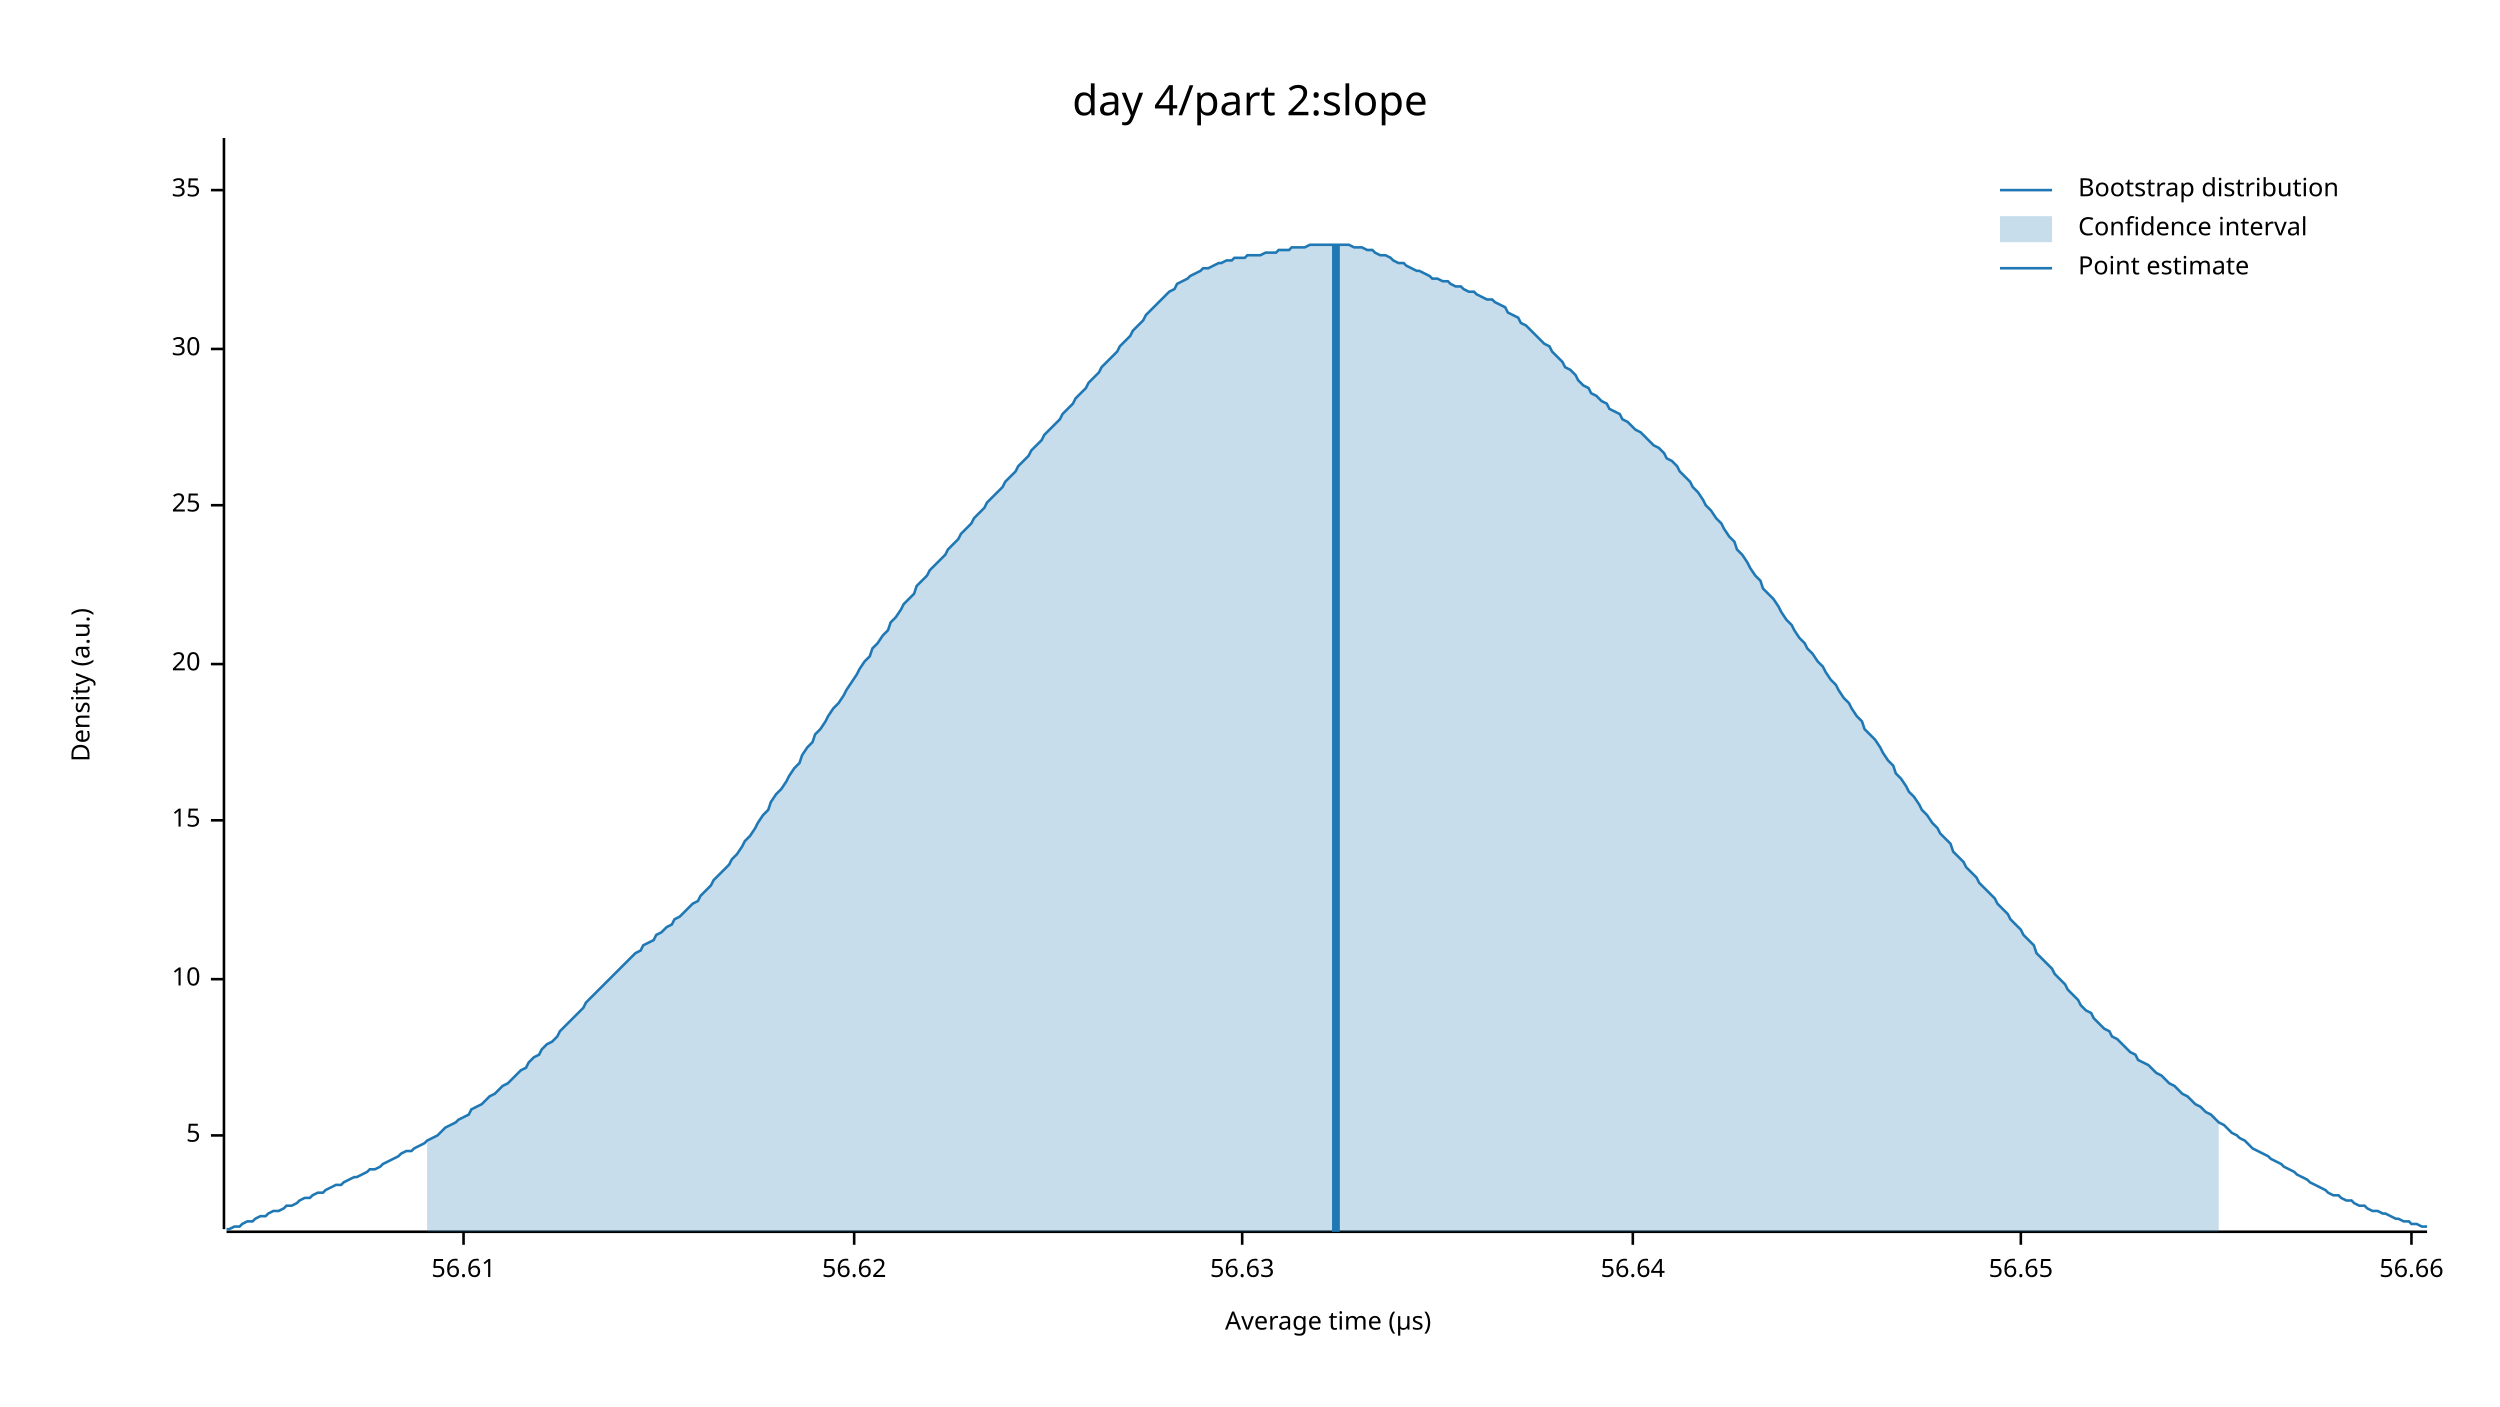
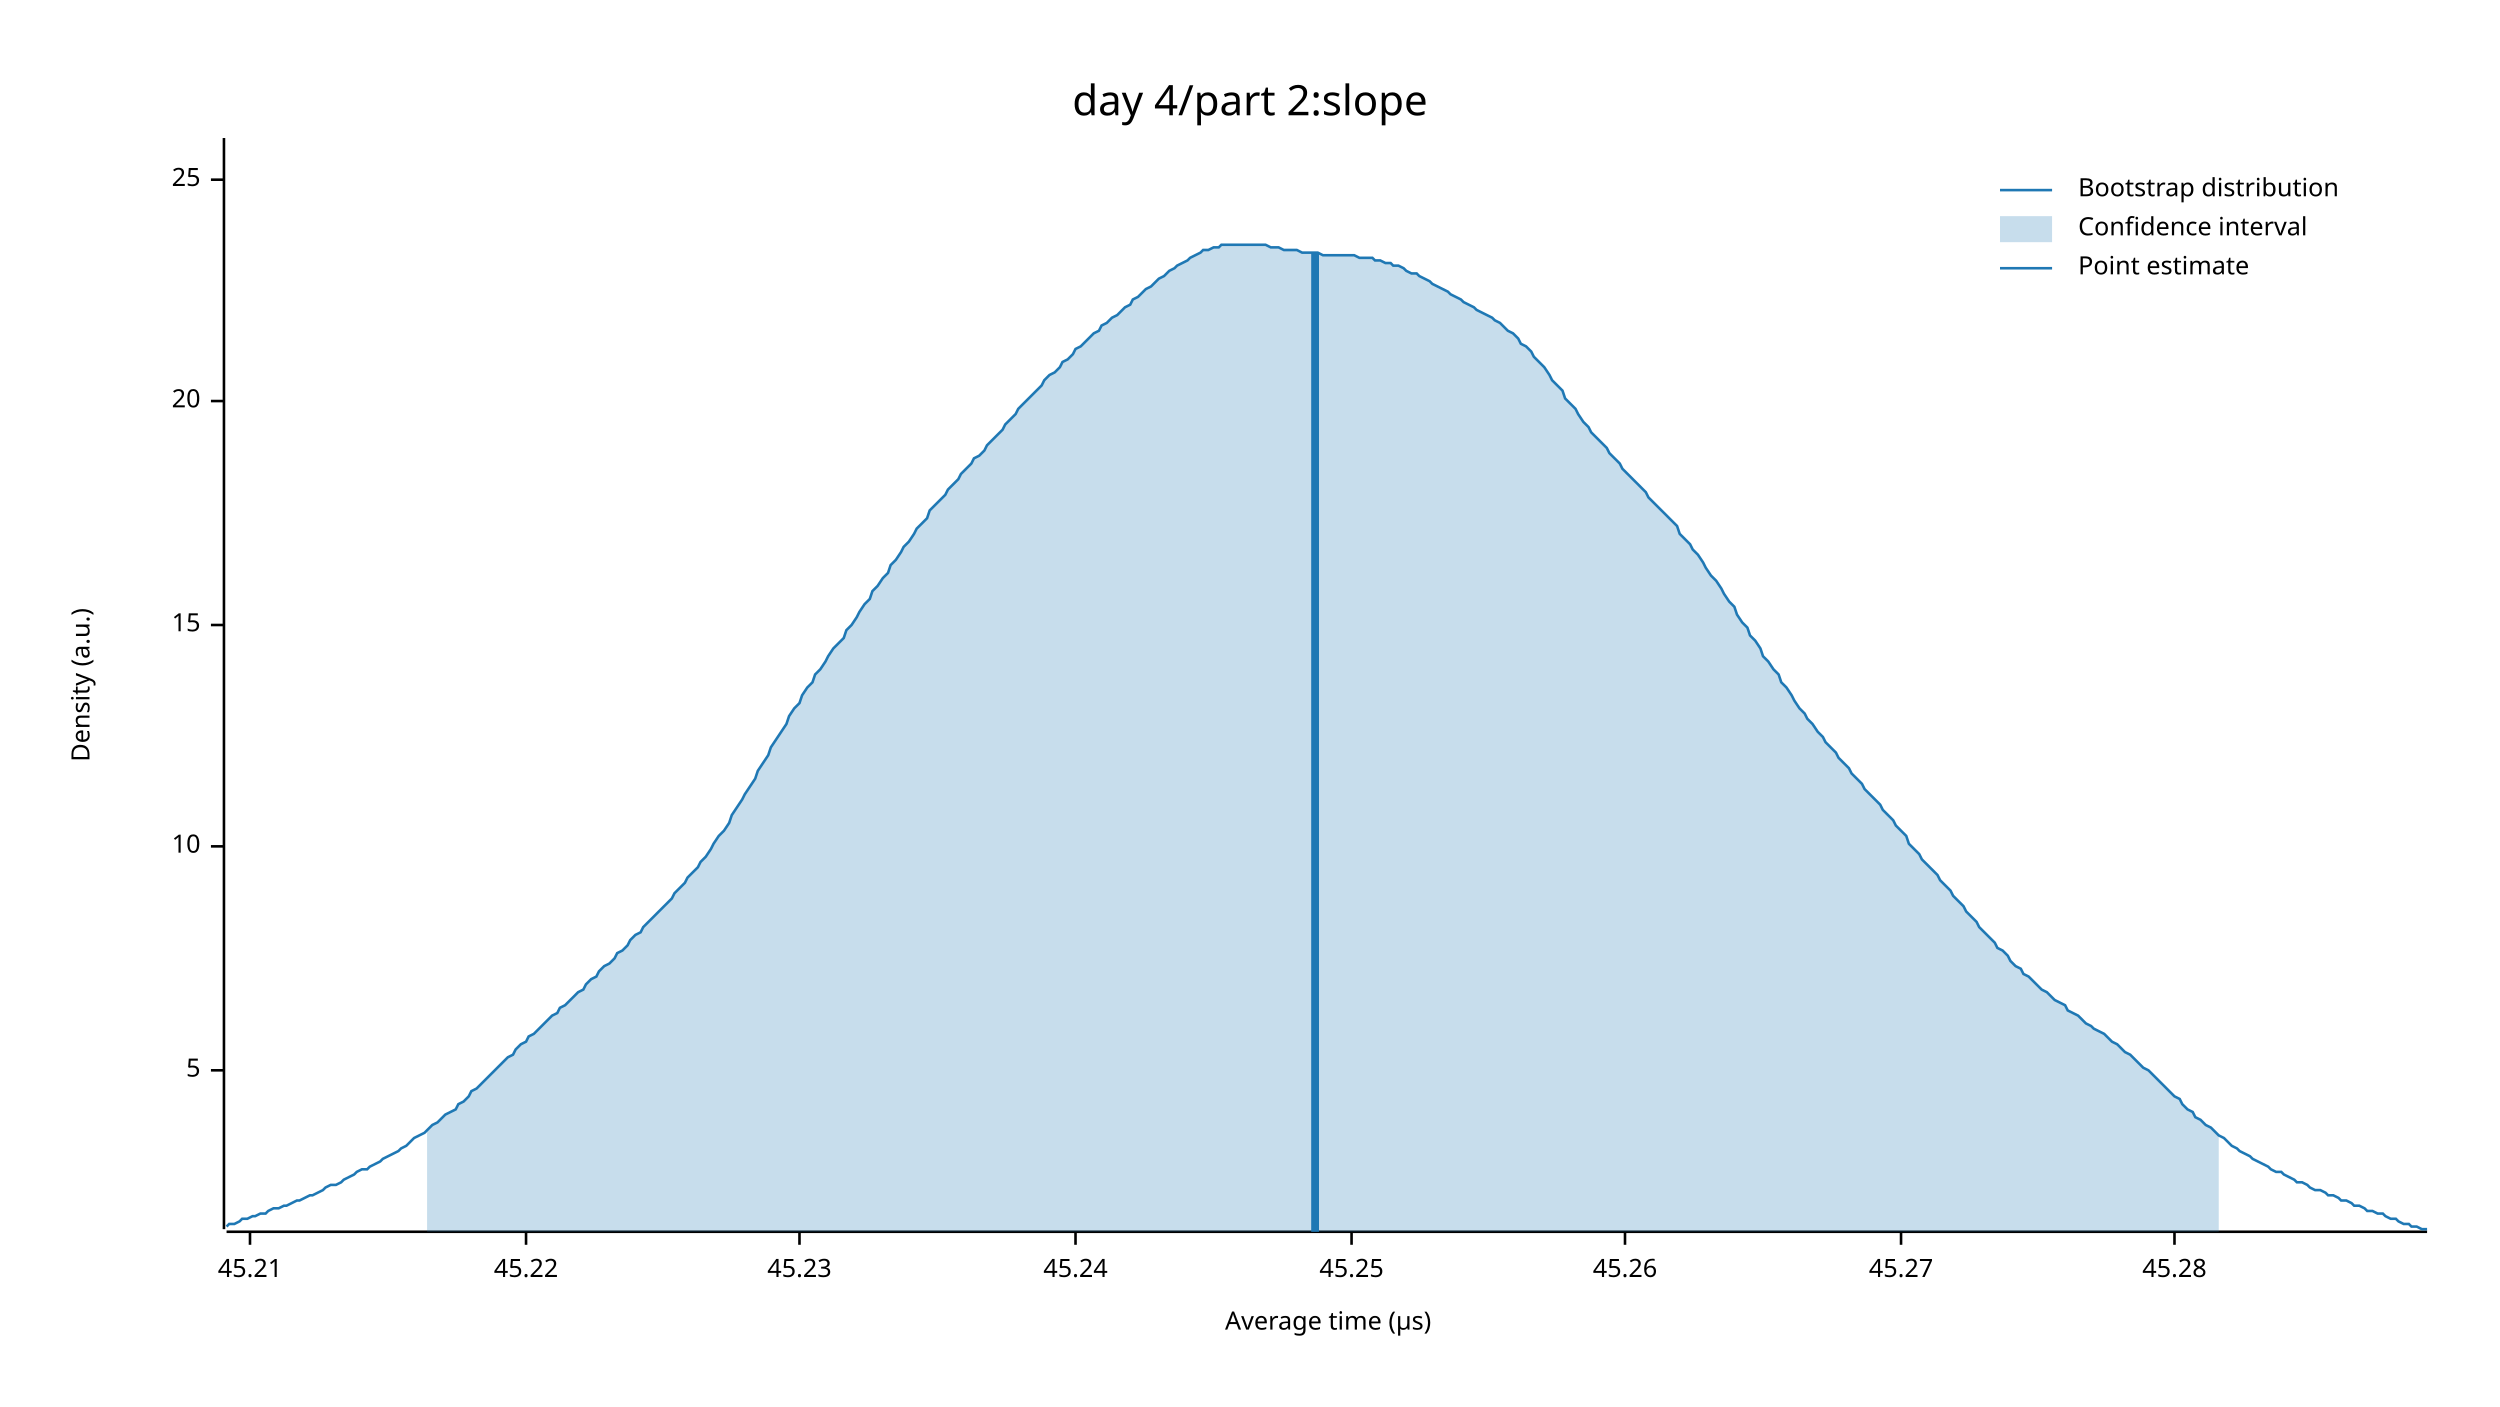
<svg xmlns="http://www.w3.org/2000/svg" width="960" height="540" viewBox="0 0 960 540">
  <text x="480" y="32" dy="0.76em" text-anchor="middle" font-family="sans-serif" font-size="16.129" opacity="1" fill="#000000">
day 4/part 2:slope
</text>
  <text x="27" y="263" dy="0.76em" text-anchor="middle" font-family="sans-serif" font-size="9.677" opacity="1" fill="#000000" transform="rotate(270, 27, 263)">
Density (a.u.)
</text>
  <text x="510" y="513" dy="-0.5ex" text-anchor="middle" font-family="sans-serif" font-size="9.677" opacity="1" fill="#000000">
Average time (µs)
</text>
  <polyline fill="none" opacity="1" stroke="#000000" stroke-width="1" points="86,53 86,472 " />
-   <text x="77" y="436" dy="0.5ex" text-anchor="end" font-family="sans-serif" font-size="9.677" opacity="1" fill="#000000">
+   <text x="77" y="411" dy="0.5ex" text-anchor="end" font-family="sans-serif" font-size="9.677" opacity="1" fill="#000000">
5
</text>
-   <polyline fill="none" opacity="1" stroke="#000000" stroke-width="1" points="81,436 86,436 " />
-   <text x="77" y="376" dy="0.5ex" text-anchor="end" font-family="sans-serif" font-size="9.677" opacity="1" fill="#000000">
+   <polyline fill="none" opacity="1" stroke="#000000" stroke-width="1" points="81,411 86,411 " />
+   <text x="77" y="325" dy="0.5ex" text-anchor="end" font-family="sans-serif" font-size="9.677" opacity="1" fill="#000000">
10
</text>
-   <polyline fill="none" opacity="1" stroke="#000000" stroke-width="1" points="81,376 86,376 " />
-   <text x="77" y="315" dy="0.5ex" text-anchor="end" font-family="sans-serif" font-size="9.677" opacity="1" fill="#000000">
+   <polyline fill="none" opacity="1" stroke="#000000" stroke-width="1" points="81,325 86,325 " />
+   <text x="77" y="240" dy="0.5ex" text-anchor="end" font-family="sans-serif" font-size="9.677" opacity="1" fill="#000000">
15
</text>
-   <polyline fill="none" opacity="1" stroke="#000000" stroke-width="1" points="81,315 86,315 " />
-   <text x="77" y="255" dy="0.5ex" text-anchor="end" font-family="sans-serif" font-size="9.677" opacity="1" fill="#000000">
+   <polyline fill="none" opacity="1" stroke="#000000" stroke-width="1" points="81,240 86,240 " />
+   <text x="77" y="154" dy="0.5ex" text-anchor="end" font-family="sans-serif" font-size="9.677" opacity="1" fill="#000000">
20
</text>
-   <polyline fill="none" opacity="1" stroke="#000000" stroke-width="1" points="81,255 86,255 " />
-   <text x="77" y="194" dy="0.5ex" text-anchor="end" font-family="sans-serif" font-size="9.677" opacity="1" fill="#000000">
+   <polyline fill="none" opacity="1" stroke="#000000" stroke-width="1" points="81,154 86,154 " />
+   <text x="77" y="69" dy="0.5ex" text-anchor="end" font-family="sans-serif" font-size="9.677" opacity="1" fill="#000000">
25
</text>
-   <polyline fill="none" opacity="1" stroke="#000000" stroke-width="1" points="81,194 86,194 " />
-   <text x="77" y="134" dy="0.5ex" text-anchor="end" font-family="sans-serif" font-size="9.677" opacity="1" fill="#000000">
- 30
+   <polyline fill="none" opacity="1" stroke="#000000" stroke-width="1" points="81,69 86,69 " />
+   <polyline fill="none" opacity="1" stroke="#000000" stroke-width="1" points="87,473 932,473 " />
+   <text x="96" y="483" dy="0.76em" text-anchor="middle" font-family="sans-serif" font-size="9.677" opacity="1" fill="#000000">
+ 45.21
</text>
-   <polyline fill="none" opacity="1" stroke="#000000" stroke-width="1" points="81,134 86,134 " />
-   <text x="77" y="73" dy="0.5ex" text-anchor="end" font-family="sans-serif" font-size="9.677" opacity="1" fill="#000000">
- 35
+   <polyline fill="none" opacity="1" stroke="#000000" stroke-width="1" points="96,473 96,478 " />
+   <text x="202" y="483" dy="0.76em" text-anchor="middle" font-family="sans-serif" font-size="9.677" opacity="1" fill="#000000">
+ 45.22
</text>
-   <polyline fill="none" opacity="1" stroke="#000000" stroke-width="1" points="81,73 86,73 " />
-   <polyline fill="none" opacity="1" stroke="#000000" stroke-width="1" points="87,473 932,473 " />
-   <text x="178" y="483" dy="0.76em" text-anchor="middle" font-family="sans-serif" font-size="9.677" opacity="1" fill="#000000">
- 56.61
+   <polyline fill="none" opacity="1" stroke="#000000" stroke-width="1" points="202,473 202,478 " />
+   <text x="307" y="483" dy="0.76em" text-anchor="middle" font-family="sans-serif" font-size="9.677" opacity="1" fill="#000000">
+ 45.23
</text>
-   <polyline fill="none" opacity="1" stroke="#000000" stroke-width="1" points="178,473 178,478 " />
-   <text x="328" y="483" dy="0.76em" text-anchor="middle" font-family="sans-serif" font-size="9.677" opacity="1" fill="#000000">
- 56.62
+   <polyline fill="none" opacity="1" stroke="#000000" stroke-width="1" points="307,473 307,478 " />
+   <text x="413" y="483" dy="0.76em" text-anchor="middle" font-family="sans-serif" font-size="9.677" opacity="1" fill="#000000">
+ 45.24
</text>
-   <polyline fill="none" opacity="1" stroke="#000000" stroke-width="1" points="328,473 328,478 " />
-   <text x="477" y="483" dy="0.76em" text-anchor="middle" font-family="sans-serif" font-size="9.677" opacity="1" fill="#000000">
- 56.63
+   <polyline fill="none" opacity="1" stroke="#000000" stroke-width="1" points="413,473 413,478 " />
+   <text x="519" y="483" dy="0.76em" text-anchor="middle" font-family="sans-serif" font-size="9.677" opacity="1" fill="#000000">
+ 45.25
</text>
-   <polyline fill="none" opacity="1" stroke="#000000" stroke-width="1" points="477,473 477,478 " />
-   <text x="627" y="483" dy="0.76em" text-anchor="middle" font-family="sans-serif" font-size="9.677" opacity="1" fill="#000000">
- 56.64
+   <polyline fill="none" opacity="1" stroke="#000000" stroke-width="1" points="519,473 519,478 " />
+   <text x="624" y="483" dy="0.76em" text-anchor="middle" font-family="sans-serif" font-size="9.677" opacity="1" fill="#000000">
+ 45.26
</text>
-   <polyline fill="none" opacity="1" stroke="#000000" stroke-width="1" points="627,473 627,478 " />
-   <text x="776" y="483" dy="0.76em" text-anchor="middle" font-family="sans-serif" font-size="9.677" opacity="1" fill="#000000">
- 56.65
+   <polyline fill="none" opacity="1" stroke="#000000" stroke-width="1" points="624,473 624,478 " />
+   <text x="730" y="483" dy="0.76em" text-anchor="middle" font-family="sans-serif" font-size="9.677" opacity="1" fill="#000000">
+ 45.27
</text>
-   <polyline fill="none" opacity="1" stroke="#000000" stroke-width="1" points="776,473 776,478 " />
-   <text x="926" y="483" dy="0.76em" text-anchor="middle" font-family="sans-serif" font-size="9.677" opacity="1" fill="#000000">
- 56.66
+   <polyline fill="none" opacity="1" stroke="#000000" stroke-width="1" points="730,473 730,478 " />
+   <text x="835" y="483" dy="0.76em" text-anchor="middle" font-family="sans-serif" font-size="9.677" opacity="1" fill="#000000">
+ 45.28
</text>
-   <polyline fill="none" opacity="1" stroke="#000000" stroke-width="1" points="926,473 926,478 " />
-   <polyline fill="none" opacity="1" stroke="#1F78B4" stroke-width="1" points="87,472 88,472 90,471 92,471 93,470 95,469 97,469 98,468 100,467 102,467 103,466 105,465 107,465 109,464 110,463 112,463 114,462 115,461 117,460 119,460 120,459 122,458 124,458 125,457 127,456 129,455 131,455 132,454 134,453 136,452 137,452 139,451 141,450 142,449 144,449 146,448 147,447 149,446 151,445 153,444 154,443 156,442 158,442 159,441 161,440 163,439 164,438 166,437 168,436 169,435 171,433 173,432 175,431 176,430 178,429 180,428 181,426 183,425 185,424 186,423 188,421 190,420 191,419 193,417 195,416 197,414 198,413 200,411 202,410 203,408 205,406 207,405 208,403 210,401 212,400 214,398 215,396 217,394 219,392 220,391 222,389 224,387 225,385 227,383 229,381 230,380 232,378 234,376 236,374 237,373 239,371 241,369 242,368 244,366 246,365 247,363 249,362 251,361 252,359 254,358 256,356 258,355 259,353 261,352 263,350 264,349 266,347 268,346 269,344 271,342 273,340 274,338 276,336 278,334 280,332 281,330 283,328 285,325 286,323 288,321 290,318 291,316 293,313 295,311 296,308 298,305 300,303 302,300 303,298 305,295 307,293 308,290 310,287 312,285 313,282 315,280 317,277 318,275 320,272 322,270 324,267 325,265 327,262 329,259 330,257 332,254 334,252 335,249 337,247 339,244 341,242 342,239 344,237 346,234 347,232 349,230 351,228 352,225 354,223 356,221 357,219 359,217 361,215 363,213 364,211 366,209 368,207 369,205 371,203 373,201 374,199 376,197 378,195 379,193 381,191 383,189 385,187 386,185 388,183 390,181 391,179 393,177 395,175 396,173 398,171 400,169 401,167 403,165 405,163 407,161 408,159 410,157 412,155 413,153 415,151 417,149 418,147 420,145 422,143 423,141 425,139 427,137 429,135 430,133 432,131 434,129 435,127 437,125 439,123 440,121 442,119 444,117 445,116 447,114 449,112 451,111 452,109 454,108 456,107 457,106 459,105 461,104 462,103 464,103 466,102 468,101 469,101 471,100 473,100 474,99 476,99 478,99 479,98 481,98 483,98 484,98 486,97 488,97 490,97 491,96 493,96 495,96 496,95 498,95 500,95 501,95 503,94 505,94 506,94 508,94 510,94 512,94 513,94 515,94 517,94 518,94 520,95 522,95 523,95 525,96 527,96 528,97 530,98 532,98 534,99 535,100 537,101 539,101 540,102 542,103 544,104 545,104 547,105 549,106 550,107 552,107 554,108 556,108 557,109 559,110 561,110 562,111 564,112 566,112 567,113 569,114 571,115 573,115 574,116 576,117 578,118 579,120 581,121 583,122 584,124 586,125 588,127 589,128 591,130 593,132 595,133 596,135 598,137 600,139 601,141 603,142 605,144 606,146 608,148 610,149 611,151 613,152 615,154 617,155 618,157 620,158 622,159 623,161 625,162 627,164 628,165 630,166 632,168 633,169 635,171 637,172 639,174 640,176 642,177 644,179 645,181 647,183 649,185 650,187 652,189 654,192 655,194 657,196 659,199 661,201 662,203 664,206 666,208 667,211 669,213 671,216 672,218 674,221 676,223 677,226 679,228 681,230 683,233 684,235 686,238 688,240 689,242 691,245 693,247 694,249 696,251 698,254 700,256 701,258 703,261 705,263 706,265 708,268 710,270 711,272 713,275 715,277 716,280 718,282 720,284 722,287 723,289 725,292 727,294 728,297 730,299 732,302 733,304 735,306 737,309 738,311 740,313 742,316 744,318 745,320 747,322 749,324 750,327 752,329 754,331 755,333 757,335 759,337 760,339 762,341 764,343 766,345 767,347 769,349 771,351 772,353 774,355 776,357 777,359 779,361 781,363 782,366 784,368 786,370 788,372 789,374 791,376 793,378 794,380 796,382 798,384 799,386 801,388 803,389 804,391 806,393 808,395 810,396 811,398 813,399 815,401 816,402 818,404 820,405 821,407 823,408 825,409 827,411 828,412 830,413 832,415 833,416 835,417 837,419 838,420 840,421 842,423 843,424 845,425 847,427 849,428 850,429 852,431 854,432 855,433 857,435 859,436 860,437 862,438 864,440 865,441 867,442 869,443 871,444 872,445 874,446 876,447 877,448 879,449 881,450 882,451 884,452 886,453 887,454 889,455 891,456 893,457 894,458 896,459 898,459 899,460 901,461 903,461 904,462 906,463 908,463 909,464 911,465 913,465 915,466 916,466 918,467 920,468 921,468 923,469 925,469 926,470 928,470 930,471 932,471 " />
-   <polygon opacity="0.25" fill="#1F78B4" points="164,438 166,437 168,436 169,435 171,433 173,432 175,431 176,430 178,429 180,428 181,426 183,425 185,424 186,423 188,421 190,420 191,419 193,417 195,416 197,414 198,413 200,411 202,410 203,408 205,406 207,405 208,403 210,401 212,400 214,398 215,396 217,394 219,392 220,391 222,389 224,387 225,385 227,383 229,381 230,380 232,378 234,376 236,374 237,373 239,371 241,369 242,368 244,366 246,365 247,363 249,362 251,361 252,359 254,358 256,356 258,355 259,353 261,352 263,350 264,349 266,347 268,346 269,344 271,342 273,340 274,338 276,336 278,334 280,332 281,330 283,328 285,325 286,323 288,321 290,318 291,316 293,313 295,311 296,308 298,305 300,303 302,300 303,298 305,295 307,293 308,290 310,287 312,285 313,282 315,280 317,277 318,275 320,272 322,270 324,267 325,265 327,262 329,259 330,257 332,254 334,252 335,249 337,247 339,244 341,242 342,239 344,237 346,234 347,232 349,230 351,228 352,225 354,223 356,221 357,219 359,217 361,215 363,213 364,211 366,209 368,207 369,205 371,203 373,201 374,199 376,197 378,195 379,193 381,191 383,189 385,187 386,185 388,183 390,181 391,179 393,177 395,175 396,173 398,171 400,169 401,167 403,165 405,163 407,161 408,159 410,157 412,155 413,153 415,151 417,149 418,147 420,145 422,143 423,141 425,139 427,137 429,135 430,133 432,131 434,129 435,127 437,125 439,123 440,121 442,119 444,117 445,116 447,114 449,112 451,111 452,109 454,108 456,107 457,106 459,105 461,104 462,103 464,103 466,102 468,101 469,101 471,100 473,100 474,99 476,99 478,99 479,98 481,98 483,98 484,98 486,97 488,97 490,97 491,96 493,96 495,96 496,95 498,95 500,95 501,95 503,94 505,94 506,94 508,94 510,94 512,94 513,94 515,94 517,94 518,94 520,95 522,95 523,95 525,96 527,96 528,97 530,98 532,98 534,99 535,100 537,101 539,101 540,102 542,103 544,104 545,104 547,105 549,106 550,107 552,107 554,108 556,108 557,109 559,110 561,110 562,111 564,112 566,112 567,113 569,114 571,115 573,115 574,116 576,117 578,118 579,120 581,121 583,122 584,124 586,125 588,127 589,128 591,130 593,132 595,133 596,135 598,137 600,139 601,141 603,142 605,144 606,146 608,148 610,149 611,151 613,152 615,154 617,155 618,157 620,158 622,159 623,161 625,162 627,164 628,165 630,166 632,168 633,169 635,171 637,172 639,174 640,176 642,177 644,179 645,181 647,183 649,185 650,187 652,189 654,192 655,194 657,196 659,199 661,201 662,203 664,206 666,208 667,211 669,213 671,216 672,218 674,221 676,223 677,226 679,228 681,230 683,233 684,235 686,238 688,240 689,242 691,245 693,247 694,249 696,251 698,254 700,256 701,258 703,261 705,263 706,265 708,268 710,270 711,272 713,275 715,277 716,280 718,282 720,284 722,287 723,289 725,292 727,294 728,297 730,299 732,302 733,304 735,306 737,309 738,311 740,313 742,316 744,318 745,320 747,322 749,324 750,327 752,329 754,331 755,333 757,335 759,337 760,339 762,341 764,343 766,345 767,347 769,349 771,351 772,353 774,355 776,357 777,359 779,361 781,363 782,366 784,368 786,370 788,372 789,374 791,376 793,378 794,380 796,382 798,384 799,386 801,388 803,389 804,391 806,393 808,395 810,396 811,398 813,399 815,401 816,402 818,404 820,405 821,407 823,408 825,409 827,411 828,412 830,413 832,415 833,416 835,417 837,419 838,420 840,421 842,423 843,424 845,425 847,427 849,428 850,429 852,431 852,473 164,473 " />
-   <polyline fill="none" opacity="1" stroke="#1F78B4" stroke-width="3" points="513,473 513,94 " />
+   <polyline fill="none" opacity="1" stroke="#000000" stroke-width="1" points="835,473 835,478 " />
+   <polyline fill="none" opacity="1" stroke="#1F78B4" stroke-width="1" points="87,471 88,470 90,470 92,469 93,468 95,468 97,467 98,467 100,466 102,466 103,465 105,464 107,464 109,463 110,463 112,462 114,461 115,461 117,460 119,459 120,459 122,458 124,457 125,456 127,455 129,455 131,454 132,453 134,452 136,451 137,450 139,449 141,449 142,448 144,447 146,446 147,445 149,444 151,443 153,442 154,441 156,440 158,438 159,437 161,436 163,435 164,434 166,432 168,431 169,430 171,428 173,427 175,426 176,424 178,423 180,421 181,419 183,418 185,416 186,415 188,413 190,411 191,410 193,408 195,406 197,405 198,403 200,401 202,400 203,398 205,397 207,395 208,394 210,392 212,390 214,389 215,387 217,386 219,384 220,383 222,381 224,380 225,378 227,376 229,375 230,373 232,371 234,370 236,368 237,366 239,365 241,363 242,361 244,359 246,358 247,356 249,354 251,352 252,351 254,349 256,347 258,345 259,343 261,341 263,339 264,337 266,335 268,333 269,331 271,329 273,326 274,324 276,321 278,319 280,316 281,313 283,310 285,307 286,305 288,302 290,299 291,296 293,293 295,290 296,287 298,284 300,281 302,278 303,275 305,272 307,270 308,267 310,264 312,262 313,259 315,257 317,254 318,252 320,249 322,247 324,245 325,242 327,240 329,237 330,235 332,232 334,230 335,227 337,225 339,222 341,220 342,217 344,215 346,212 347,210 349,208 351,205 352,203 354,201 356,199 357,196 359,194 361,192 363,190 364,188 366,186 368,184 369,182 371,180 373,178 374,176 376,175 378,173 379,171 381,169 383,167 385,165 386,163 388,161 390,159 391,157 393,155 395,153 396,152 398,150 400,148 401,146 403,144 405,143 407,141 408,139 410,138 412,136 413,134 415,133 417,131 418,130 420,128 422,127 423,125 425,124 427,122 429,121 430,120 432,118 434,117 435,115 437,114 439,112 440,111 442,110 444,108 445,107 447,106 449,104 451,103 452,102 454,101 456,100 457,99 459,98 461,97 462,96 464,96 466,95 468,95 469,94 471,94 473,94 474,94 476,94 478,94 479,94 481,94 483,94 484,94 486,94 488,95 490,95 491,95 493,96 495,96 496,96 498,96 500,97 501,97 503,97 505,97 506,97 508,98 510,98 512,98 513,98 515,98 517,98 518,98 520,98 522,99 523,99 525,99 527,99 528,100 530,100 532,101 534,101 535,102 537,102 539,103 540,104 542,105 544,105 545,106 547,107 549,108 550,109 552,110 554,111 556,112 557,113 559,114 561,115 562,116 564,117 566,118 567,119 569,120 571,121 573,122 574,123 576,124 578,126 579,127 581,128 583,130 584,132 586,133 588,135 589,137 591,139 593,141 595,144 596,146 598,148 600,150 601,153 603,155 605,157 606,159 608,162 610,164 611,166 613,168 615,170 617,172 618,174 620,176 622,178 623,180 625,182 627,184 628,185 630,187 632,189 633,191 635,193 637,195 639,197 640,198 642,200 644,202 645,205 647,207 649,209 650,211 652,213 654,216 655,218 657,221 659,223 661,226 662,228 664,231 666,233 667,236 669,239 671,241 672,244 674,246 676,249 677,252 679,254 681,257 683,259 684,262 686,264 688,267 689,269 691,272 693,274 694,276 696,278 698,281 700,283 701,285 703,287 705,289 706,291 708,293 710,295 711,297 713,299 715,301 716,303 718,305 720,307 722,309 723,311 725,313 727,315 728,317 730,319 732,321 733,324 735,326 737,328 738,330 740,332 742,334 744,336 745,338 747,340 749,342 750,344 752,346 754,348 755,350 757,352 759,354 760,356 762,358 764,360 766,362 767,364 769,365 771,367 772,369 774,371 776,372 777,374 779,375 781,377 782,378 784,380 786,381 788,383 789,384 791,385 793,386 794,388 796,389 798,390 799,391 801,393 803,394 804,395 806,396 808,397 810,399 811,400 813,401 815,403 816,404 818,405 820,407 821,408 823,410 825,411 827,413 828,414 830,416 832,418 833,419 835,421 837,422 838,424 840,426 842,427 843,429 845,430 847,432 849,433 850,434 852,436 854,437 855,438 857,440 859,441 860,442 862,443 864,444 865,445 867,446 869,447 871,448 872,449 874,450 876,450 877,451 879,452 881,453 882,454 884,454 886,455 887,456 889,457 891,457 893,458 894,459 896,459 898,460 899,461 901,461 903,462 904,463 906,463 908,464 909,465 911,465 913,466 915,466 916,467 918,468 920,468 921,469 923,470 925,470 926,471 928,471 930,472 932,472 " />
+   <polygon opacity="0.25" fill="#1F78B4" points="164,434 166,432 168,431 169,430 171,428 173,427 175,426 176,424 178,423 180,421 181,419 183,418 185,416 186,415 188,413 190,411 191,410 193,408 195,406 197,405 198,403 200,401 202,400 203,398 205,397 207,395 208,394 210,392 212,390 214,389 215,387 217,386 219,384 220,383 222,381 224,380 225,378 227,376 229,375 230,373 232,371 234,370 236,368 237,366 239,365 241,363 242,361 244,359 246,358 247,356 249,354 251,352 252,351 254,349 256,347 258,345 259,343 261,341 263,339 264,337 266,335 268,333 269,331 271,329 273,326 274,324 276,321 278,319 280,316 281,313 283,310 285,307 286,305 288,302 290,299 291,296 293,293 295,290 296,287 298,284 300,281 302,278 303,275 305,272 307,270 308,267 310,264 312,262 313,259 315,257 317,254 318,252 320,249 322,247 324,245 325,242 327,240 329,237 330,235 332,232 334,230 335,227 337,225 339,222 341,220 342,217 344,215 346,212 347,210 349,208 351,205 352,203 354,201 356,199 357,196 359,194 361,192 363,190 364,188 366,186 368,184 369,182 371,180 373,178 374,176 376,175 378,173 379,171 381,169 383,167 385,165 386,163 388,161 390,159 391,157 393,155 395,153 396,152 398,150 400,148 401,146 403,144 405,143 407,141 408,139 410,138 412,136 413,134 415,133 417,131 418,130 420,128 422,127 423,125 425,124 427,122 429,121 430,120 432,118 434,117 435,115 437,114 439,112 440,111 442,110 444,108 445,107 447,106 449,104 451,103 452,102 454,101 456,100 457,99 459,98 461,97 462,96 464,96 466,95 468,95 469,94 471,94 473,94 474,94 476,94 478,94 479,94 481,94 483,94 484,94 486,94 488,95 490,95 491,95 493,96 495,96 496,96 498,96 500,97 501,97 503,97 505,97 506,97 508,98 510,98 512,98 513,98 515,98 517,98 518,98 520,98 522,99 523,99 525,99 527,99 528,100 530,100 532,101 534,101 535,102 537,102 539,103 540,104 542,105 544,105 545,106 547,107 549,108 550,109 552,110 554,111 556,112 557,113 559,114 561,115 562,116 564,117 566,118 567,119 569,120 571,121 573,122 574,123 576,124 578,126 579,127 581,128 583,130 584,132 586,133 588,135 589,137 591,139 593,141 595,144 596,146 598,148 600,150 601,153 603,155 605,157 606,159 608,162 610,164 611,166 613,168 615,170 617,172 618,174 620,176 622,178 623,180 625,182 627,184 628,185 630,187 632,189 633,191 635,193 637,195 639,197 640,198 642,200 644,202 645,205 647,207 649,209 650,211 652,213 654,216 655,218 657,221 659,223 661,226 662,228 664,231 666,233 667,236 669,239 671,241 672,244 674,246 676,249 677,252 679,254 681,257 683,259 684,262 686,264 688,267 689,269 691,272 693,274 694,276 696,278 698,281 700,283 701,285 703,287 705,289 706,291 708,293 710,295 711,297 713,299 715,301 716,303 718,305 720,307 722,309 723,311 725,313 727,315 728,317 730,319 732,321 733,324 735,326 737,328 738,330 740,332 742,334 744,336 745,338 747,340 749,342 750,344 752,346 754,348 755,350 757,352 759,354 760,356 762,358 764,360 766,362 767,364 769,365 771,367 772,369 774,371 776,372 777,374 779,375 781,377 782,378 784,380 786,381 788,383 789,384 791,385 793,386 794,388 796,389 798,390 799,391 801,393 803,394 804,395 806,396 808,397 810,399 811,400 813,401 815,403 816,404 818,405 820,407 821,408 823,410 825,411 827,413 828,414 830,416 832,418 833,419 835,421 837,422 838,424 840,426 842,427 843,429 845,430 847,432 849,433 850,434 852,436 852,473 164,473 " />
+   <polyline fill="none" opacity="1" stroke="#1F78B4" stroke-width="3" points="505,473 505,97 " />
  <text x="798" y="68" dy="0.76em" text-anchor="start" font-family="sans-serif" font-size="9.677" opacity="1" fill="#000000">
Bootstrap distribution
</text>
  <text x="798" y="83" dy="0.76em" text-anchor="start" font-family="sans-serif" font-size="9.677" opacity="1" fill="#000000">
Confidence interval
</text>
  <text x="798" y="98" dy="0.76em" text-anchor="start" font-family="sans-serif" font-size="9.677" opacity="1" fill="#000000">
Point estimate
</text>
  <polyline fill="none" opacity="1" stroke="#1F78B4" stroke-width="1" points="768,73 788,73 " />
  <rect x="768" y="83" width="20" height="10" opacity="0.25" fill="#1F78B4" stroke="none" />
  <polyline fill="none" opacity="1" stroke="#1F78B4" stroke-width="1" points="768,103 788,103 " />
</svg>
